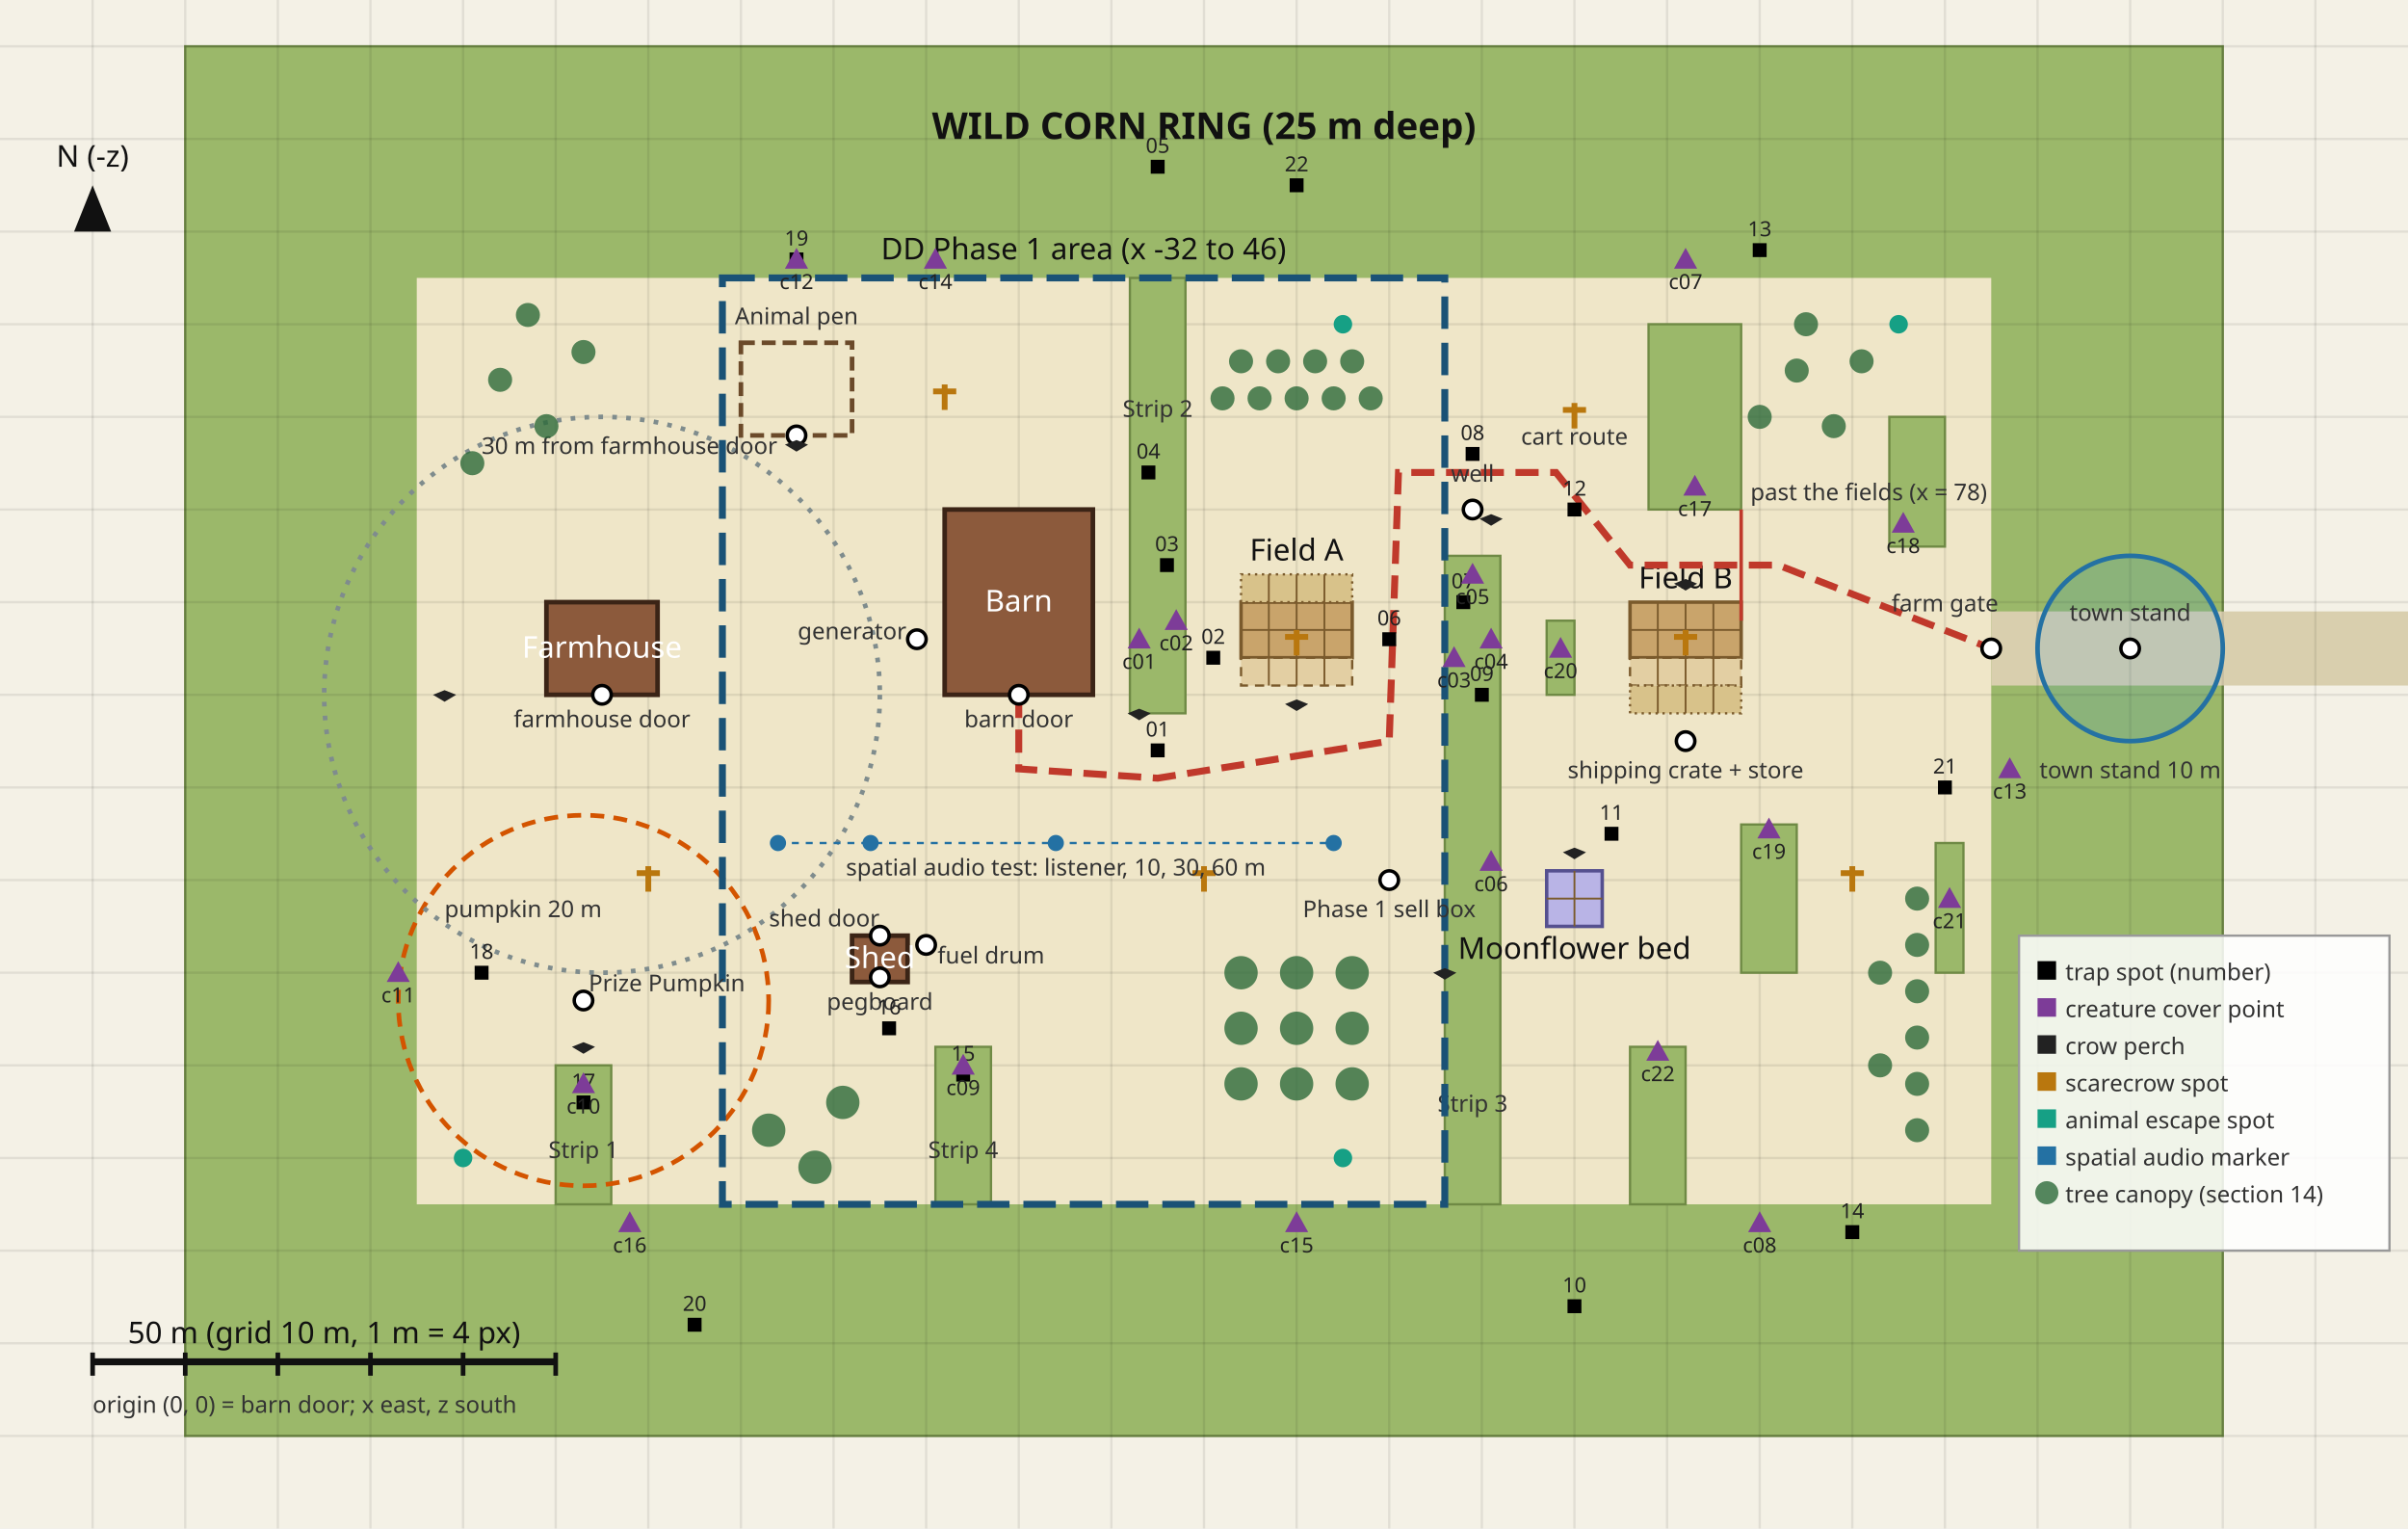
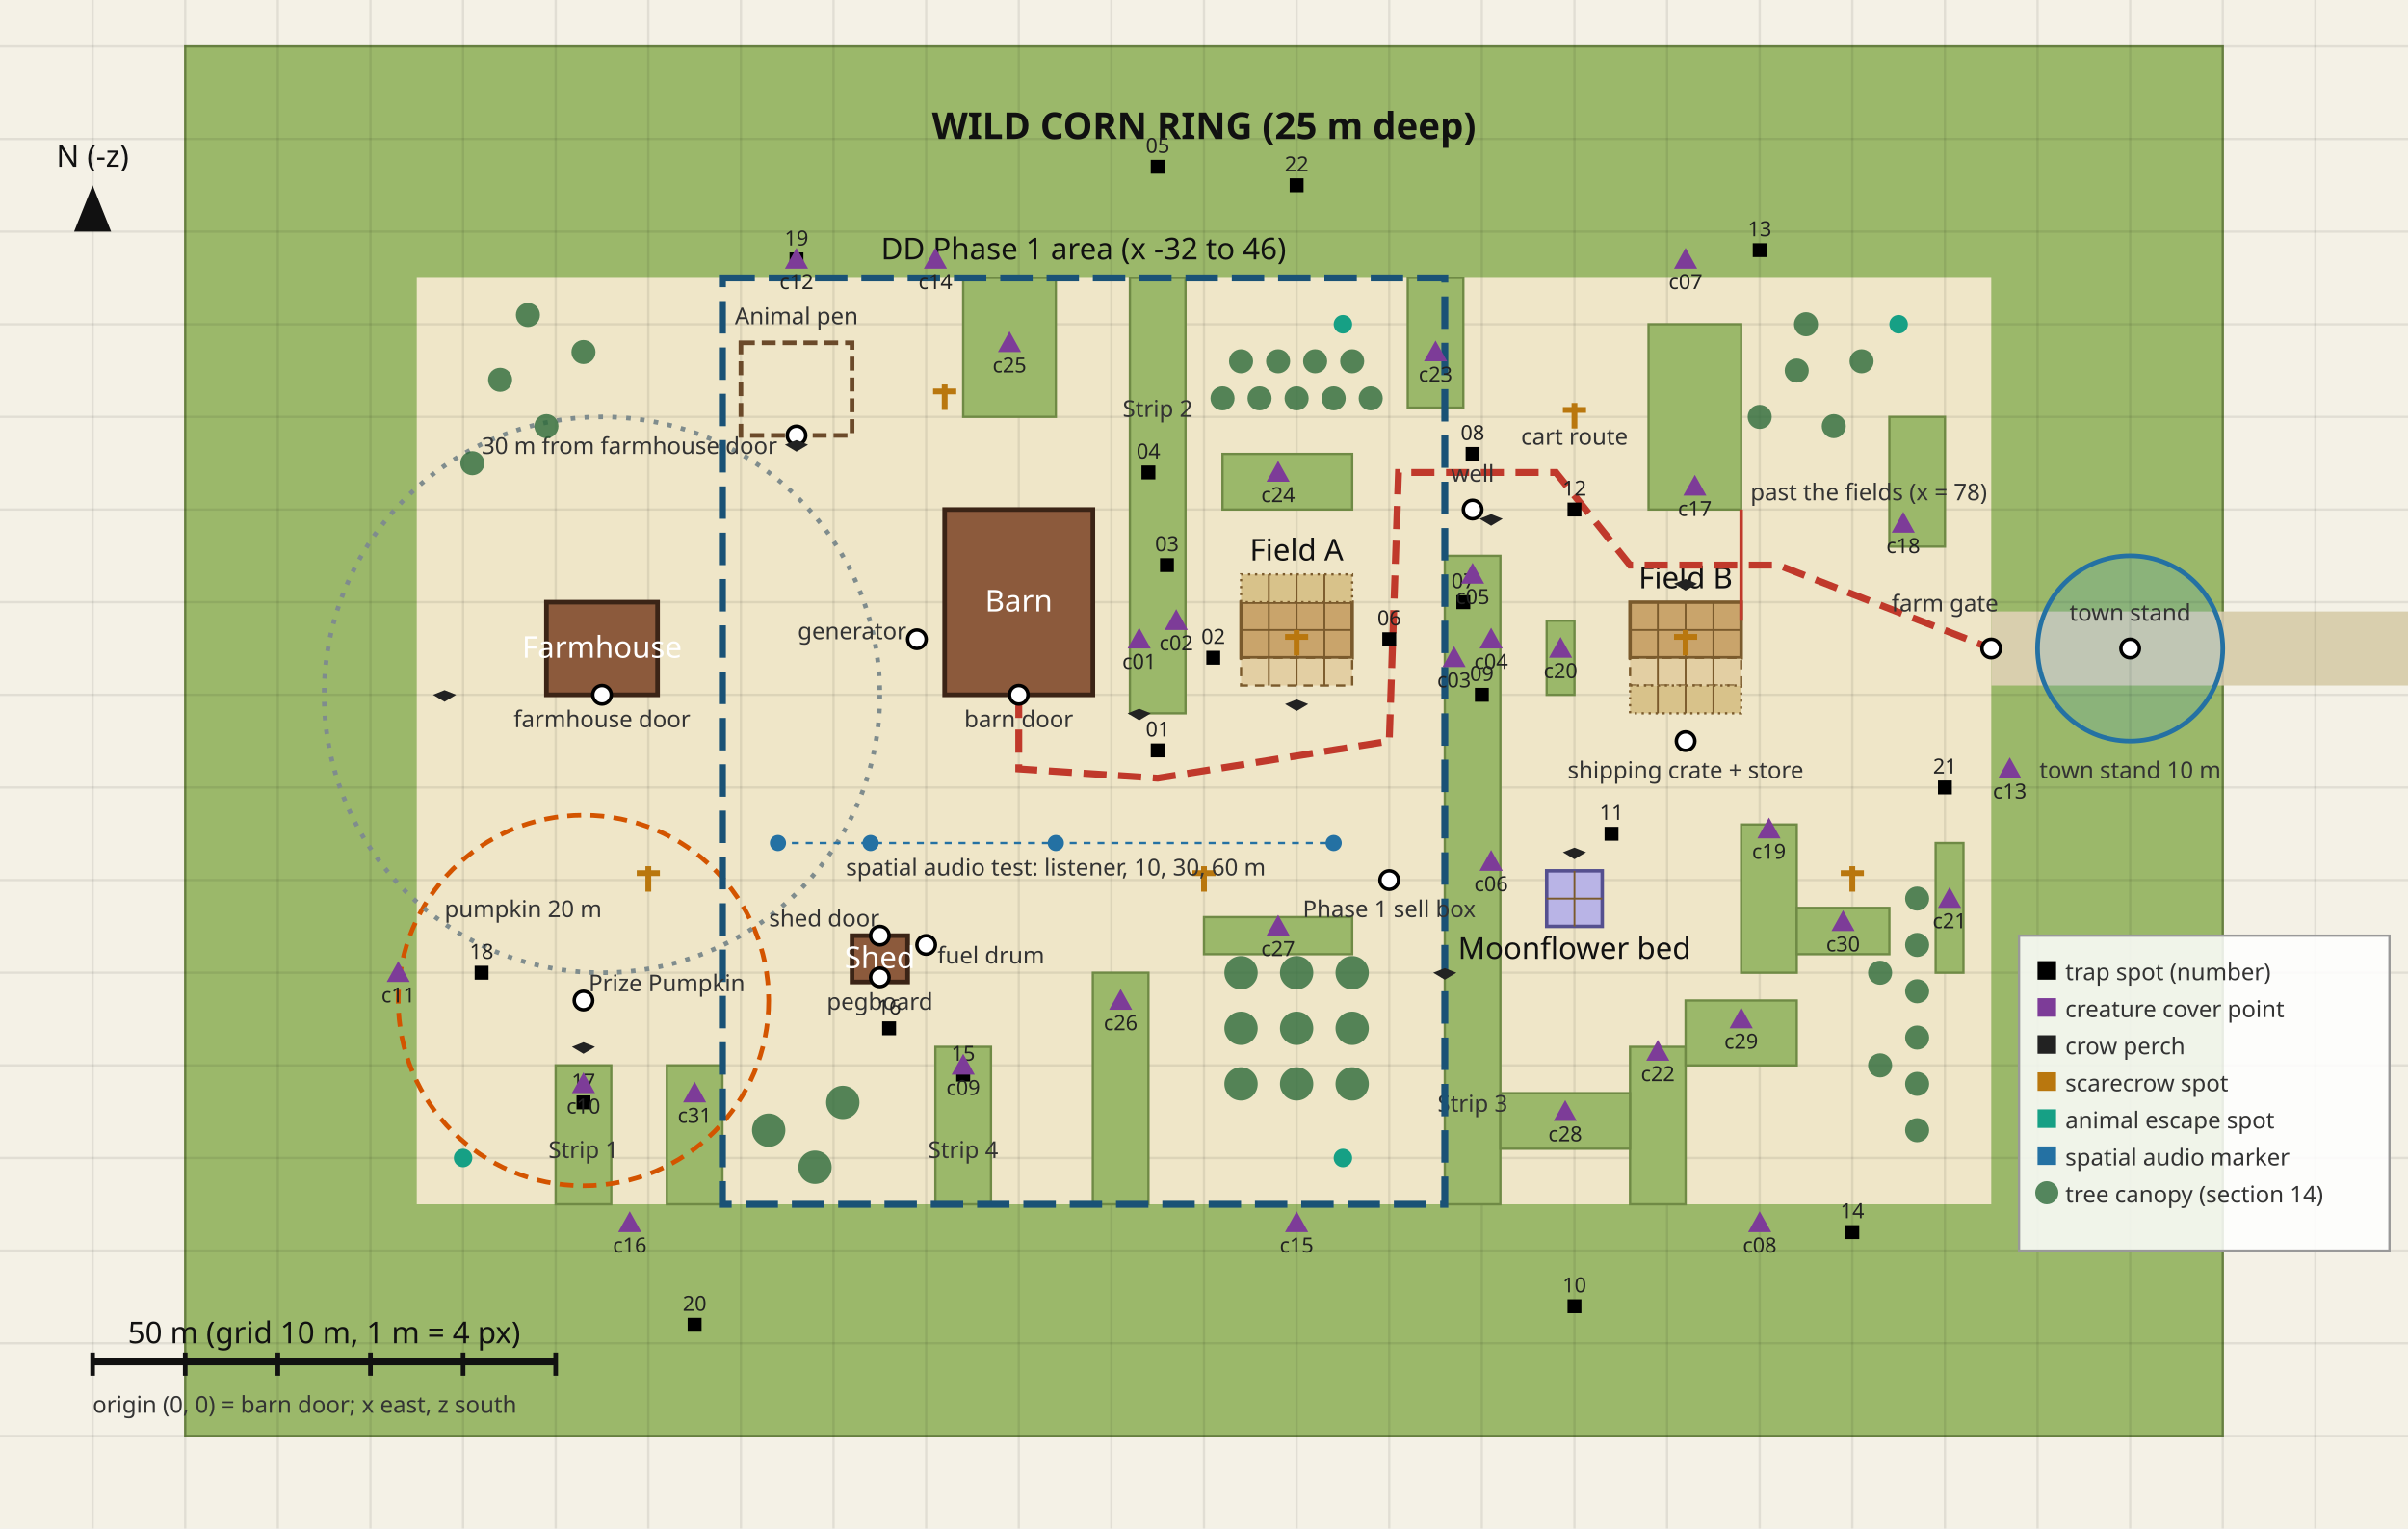
<svg xmlns="http://www.w3.org/2000/svg" viewBox="0 0 1040 660" width="1040" height="660" font-family="sans-serif">
  <style>
.bg{fill:#f4f1e6}.corn{fill:#9bb86a;stroke:#6f8a45;stroke-width:1}.clear{fill:#efe6c8}
.bldg{fill:#8c5a3c;stroke:#3b2416;stroke-width:2}.field{fill:#c9a46b;stroke:#7a5a2c;stroke-width:1.5}
.plotline{stroke:#7a5a2c;stroke-width:0.8}.extra{fill:#d8c28a;stroke:#7a5a2c;stroke-width:1;stroke-dasharray:1 2}.upg{fill:#e3cfa3;stroke:#7a5a2c;stroke-width:1;stroke-dasharray:4 3}
.moon{fill:#b9b4e6;stroke:#55508f;stroke-width:1.5}.pen{fill:none;stroke:#6b4a2a;stroke-width:2;stroke-dasharray:6 3}
.route{fill:none;stroke:#c0392b;stroke-width:3;stroke-dasharray:10 5}.lane{fill:#d9cfae}
.circle30{fill:none;stroke:#7f8c8d;stroke-width:2;stroke-dasharray:2 4}.circle20{fill:none;stroke:#d35400;stroke-width:2;stroke-dasharray:6 4}.sanct{fill:#3498db;fill-opacity:0.15;stroke:#2471a3;stroke-width:2}
.p1{fill:none;stroke:#1a5276;stroke-width:3;stroke-dasharray:14 6}.grid{stroke:#000;stroke-opacity:0.08;stroke-width:1}
.trap{fill:#000}.cover{fill:#7d3c98}.crow{fill:#222}.scare{fill:#b9770e}.esc{fill:#16a085}.aud{fill:#2471a3}
.tree{fill:#2e6b3a;fill-opacity:0.8}
.pt{fill:#fff;stroke:#000;stroke-width:1.5}
.lbl{font-size:13px;fill:#111}.sm{font-size:10px;fill:#333}.big{font-size:16px;font-weight:bold;fill:#111}
.mk{font-size:9px;fill:#222}
</style>
  <rect class="bg" x="0" y="0" width="1040" height="660" />
  <rect class="corn" x="80" y="20" width="880" height="600" />
  <rect class="clear" x="180" y="120" width="680" height="400" />
  <rect class="lane" x="860" y="264" width="180" height="32" />
  <line class="grid" x1="40" y1="0" x2="40" y2="660" />
  <line class="grid" x1="80" y1="0" x2="80" y2="660" />
  <line class="grid" x1="120" y1="0" x2="120" y2="660" />
  <line class="grid" x1="160" y1="0" x2="160" y2="660" />
  <line class="grid" x1="200" y1="0" x2="200" y2="660" />
  <line class="grid" x1="240" y1="0" x2="240" y2="660" />
  <line class="grid" x1="280" y1="0" x2="280" y2="660" />
  <line class="grid" x1="320" y1="0" x2="320" y2="660" />
  <line class="grid" x1="360" y1="0" x2="360" y2="660" />
  <line class="grid" x1="400" y1="0" x2="400" y2="660" />
  <line class="grid" x1="440" y1="0" x2="440" y2="660" />
  <line class="grid" x1="480" y1="0" x2="480" y2="660" />
  <line class="grid" x1="520" y1="0" x2="520" y2="660" />
  <line class="grid" x1="560" y1="0" x2="560" y2="660" />
  <line class="grid" x1="600" y1="0" x2="600" y2="660" />
  <line class="grid" x1="640" y1="0" x2="640" y2="660" />
  <line class="grid" x1="680" y1="0" x2="680" y2="660" />
  <line class="grid" x1="720" y1="0" x2="720" y2="660" />
  <line class="grid" x1="760" y1="0" x2="760" y2="660" />
  <line class="grid" x1="800" y1="0" x2="800" y2="660" />
  <line class="grid" x1="840" y1="0" x2="840" y2="660" />
  <line class="grid" x1="880" y1="0" x2="880" y2="660" />
  <line class="grid" x1="920" y1="0" x2="920" y2="660" />
  <line class="grid" x1="960" y1="0" x2="960" y2="660" />
  <line class="grid" x1="1000" y1="0" x2="1000" y2="660" />
  <line class="grid" x1="0" y1="20" x2="1040" y2="20" />
  <line class="grid" x1="0" y1="60" x2="1040" y2="60" />
  <line class="grid" x1="0" y1="100" x2="1040" y2="100" />
  <line class="grid" x1="0" y1="140" x2="1040" y2="140" />
  <line class="grid" x1="0" y1="180" x2="1040" y2="180" />
  <line class="grid" x1="0" y1="220" x2="1040" y2="220" />
  <line class="grid" x1="0" y1="260" x2="1040" y2="260" />
  <line class="grid" x1="0" y1="300" x2="1040" y2="300" />
  <line class="grid" x1="0" y1="340" x2="1040" y2="340" />
  <line class="grid" x1="0" y1="380" x2="1040" y2="380" />
  <line class="grid" x1="0" y1="420" x2="1040" y2="420" />
  <line class="grid" x1="0" y1="460" x2="1040" y2="460" />
  <line class="grid" x1="0" y1="500" x2="1040" y2="500" />
  <line class="grid" x1="0" y1="540" x2="1040" y2="540" />
  <line class="grid" x1="0" y1="580" x2="1040" y2="580" />
  <line class="grid" x1="0" y1="620" x2="1040" y2="620" />
  <rect class="corn" x="240" y="460" width="24" height="60" />
  <rect class="corn" x="488" y="120" width="24" height="188" />
  <rect class="corn" x="624" y="240" width="24" height="280" />
  <rect class="corn" x="404" y="452" width="24" height="68" />
  <rect class="corn" x="712" y="140" width="40" height="80" />
  <rect class="corn" x="816" y="180" width="24" height="56" />
  <rect class="corn" x="752" y="356" width="24" height="64" />
  <rect class="corn" x="668" y="268" width="12" height="32" />
  <rect class="corn" x="836" y="364" width="12" height="56" />
  <rect class="corn" x="704" y="452" width="24" height="68" />
+   <rect class="corn" x="608" y="120" width="24" height="56" />
+   <rect class="corn" x="528" y="196" width="56" height="24" />
+   <rect class="corn" x="416" y="120" width="40" height="60" />
+   <rect class="corn" x="472" y="420" width="24" height="100" />
+   <rect class="corn" x="520" y="396" width="64" height="16" />
+   <rect class="corn" x="648" y="472" width="56" height="24" />
+   <rect class="corn" x="728" y="432" width="48" height="28" />
+   <rect class="corn" x="776" y="392" width="40" height="20" />
+   <rect class="corn" x="288" y="460" width="24" height="60" />
  <text class="sm" x="500" y="180" text-anchor="middle">Strip 2</text>
  <text class="sm" x="636" y="480" text-anchor="middle">Strip 3</text>
  <text class="sm" x="252" y="500" text-anchor="middle">Strip 1</text>
  <text class="sm" x="416" y="500" text-anchor="middle">Strip 4</text>
  <text class="big" x="520" y="60" text-anchor="middle">WILD CORN RING (25 m deep)</text>
  <rect class="field" x="536" y="260" width="48" height="24" />
  <rect class="upg" x="536" y="284" width="48" height="12" />
  <line class="plotline" x1="548" y1="260" x2="548" y2="296" />
  <line class="plotline" x1="560" y1="260" x2="560" y2="296" />
  <line class="plotline" x1="572" y1="260" x2="572" y2="296" />
  <line class="plotline" x1="536" y1="272" x2="584" y2="272" />
  <line class="plotline" x1="536" y1="284" x2="584" y2="284" />
  <rect class="extra" x="536" y="248" width="48" height="12" />
  <line class="plotline" x1="548" y1="248" x2="548" y2="260" />
  <line class="plotline" x1="560" y1="248" x2="560" y2="260" />
  <line class="plotline" x1="572" y1="248" x2="572" y2="260" />
  <text class="lbl" x="560.0" y="242.0" text-anchor="middle">Field A</text>
  <rect class="field" x="704" y="260" width="48" height="24" />
  <rect class="upg" x="704" y="284" width="48" height="12" />
  <line class="plotline" x1="716" y1="260" x2="716" y2="296" />
  <line class="plotline" x1="728" y1="260" x2="728" y2="296" />
  <line class="plotline" x1="740" y1="260" x2="740" y2="296" />
  <line class="plotline" x1="704" y1="272" x2="752" y2="272" />
  <line class="plotline" x1="704" y1="284" x2="752" y2="284" />
  <text class="lbl" x="728.0" y="254.0" text-anchor="middle">Field B</text>
  <rect class="extra" x="704" y="296" width="48" height="12" />
  <line class="plotline" x1="716" y1="296" x2="716" y2="308" />
  <line class="plotline" x1="728" y1="296" x2="728" y2="308" />
  <line class="plotline" x1="740" y1="296" x2="740" y2="308" />
  <rect class="moon" x="668" y="376" width="24" height="24" />
  <line class="plotline" x1="680" y1="376" x2="680" y2="400" />
  <line class="plotline" x1="668" y1="388" x2="692" y2="388" />
  <text class="lbl" x="680" y="414.0" text-anchor="middle">Moonflower bed</text>
  <rect class="pen" x="320" y="148" width="48" height="40" />
  <text class="sm" x="344" y="140" text-anchor="middle">Animal pen</text>
  <rect class="bldg" x="408" y="220" width="64" height="80" />
  <text class="lbl" x="440.0" y="264.0" text-anchor="middle" fill="#fff" style="fill:#fff">Barn</text>
  <rect class="bldg" x="236" y="260" width="48" height="40" />
  <text class="lbl" x="260.0" y="284.0" text-anchor="middle" fill="#fff" style="fill:#fff">Farmhouse</text>
  <rect class="bldg" x="368" y="404" width="24" height="20" />
  <text class="lbl" x="380.0" y="418.0" text-anchor="middle" fill="#fff" style="fill:#fff">Shed</text>
  <polyline class="route" points="440,300 440,332 500,336 600,320 604,204 672,204 704,244 768,244 860,280" />
  <text class="sm" x="680" y="192" text-anchor="middle">cart route</text>
  <line x1="752" y1="220" x2="752" y2="268" stroke="#c0392b" stroke-width="1.5" />
  <text class="sm" x="756" y="216" text-anchor="start">past the fields (x = 78)</text>
  <circle class="circle20" cx="252" cy="432" r="80" />
  <circle class="circle30" cx="260" cy="300" r="120" />
  <circle class="sanct" cx="920" cy="280" r="40" />
  <text class="sm" x="920" y="336" text-anchor="middle">town stand 10 m</text>
  <rect class="p1" x="312" y="120" width="312" height="400" />
  <text class="lbl" x="468" y="112" text-anchor="middle">DD Phase 1 area (x -32 to 46)</text>
  <circle class="pt" cx="440" cy="300" r="4" />
  <text class="sm" x="440" y="314.0" text-anchor="middle">barn door</text>
  <circle class="pt" cx="260" cy="300" r="4" />
  <text class="sm" x="260" y="314.0" text-anchor="middle">farmhouse door</text>
  <circle class="pt" cx="380" cy="404" r="4" />
  <text class="sm" x="356" y="400" text-anchor="middle">shed door</text>
  <circle class="pt" cx="380" cy="422.0" r="4" />
  <text class="sm" x="380" y="436" text-anchor="middle">pegboard</text>
  <circle class="pt" cx="396" cy="276" r="4" />
  <text class="sm" x="368" y="276" text-anchor="middle">generator</text>
  <circle class="pt" cx="400" cy="408" r="4" />
  <text class="sm" x="428" y="416" text-anchor="middle">fuel drum</text>
  <circle class="pt" cx="636" cy="220" r="4" />
  <text class="sm" x="636" y="208" text-anchor="middle">well</text>
  <circle class="pt" cx="728" cy="320" r="4" />
  <text class="sm" x="728" y="336" text-anchor="middle">shipping crate + store</text>
  <circle class="pt" cx="252" cy="432" r="4" />
  <text class="sm" x="288" y="428" text-anchor="middle">Prize Pumpkin</text>
  <circle class="pt" cx="344" cy="188" r="4" />
  <circle class="pt" cx="860" cy="280" r="4" />
  <text class="sm" x="840" y="264" text-anchor="middle">farm gate</text>
  <circle class="pt" cx="920" cy="280" r="4" />
  <text class="sm" x="920" y="268" text-anchor="middle">town stand</text>
  <circle class="pt" cx="600" cy="380" r="4" />
  <text class="sm" x="600" y="396" text-anchor="middle">Phase 1 sell box</text>
  <text class="sm" x="192" y="396" text-anchor="start">pumpkin 20 m</text>
  <text class="sm" x="208" y="196" text-anchor="start">30 m from farmhouse door</text>
  <rect class="trap" x="497" y="321" width="6" height="6" />
  <text class="mk" x="500" y="318.0" text-anchor="middle">01</text>
  <rect class="trap" x="521" y="281" width="6" height="6" />
  <text class="mk" x="524" y="278.0" text-anchor="middle">02</text>
  <rect class="trap" x="501" y="241" width="6" height="6" />
  <text class="mk" x="504" y="238.0" text-anchor="middle">03</text>
  <rect class="trap" x="493" y="201" width="6" height="6" />
  <text class="mk" x="496" y="198.0" text-anchor="middle">04</text>
  <rect class="trap" x="497" y="69" width="6" height="6" />
  <text class="mk" x="500" y="66.0" text-anchor="middle">05</text>
  <rect class="trap" x="597" y="273" width="6" height="6" />
  <text class="mk" x="600" y="270.0" text-anchor="middle">06</text>
  <rect class="trap" x="629" y="257" width="6" height="6" />
  <text class="mk" x="632" y="254.0" text-anchor="middle">07</text>
  <rect class="trap" x="633" y="193" width="6" height="6" />
  <text class="mk" x="636" y="190.0" text-anchor="middle">08</text>
  <rect class="trap" x="637" y="297" width="6" height="6" />
  <text class="mk" x="640" y="294.0" text-anchor="middle">09</text>
  <rect class="trap" x="677" y="561" width="6" height="6" />
  <text class="mk" x="680" y="558.0" text-anchor="middle">10</text>
  <rect class="trap" x="693" y="357" width="6" height="6" />
  <text class="mk" x="696" y="354.0" text-anchor="middle">11</text>
  <rect class="trap" x="677" y="217" width="6" height="6" />
  <text class="mk" x="680" y="214.0" text-anchor="middle">12</text>
  <rect class="trap" x="757" y="105" width="6" height="6" />
  <text class="mk" x="760" y="102.0" text-anchor="middle">13</text>
  <rect class="trap" x="797" y="529" width="6" height="6" />
  <text class="mk" x="800" y="526.0" text-anchor="middle">14</text>
  <rect class="trap" x="413" y="461" width="6" height="6" />
  <text class="mk" x="416" y="458.0" text-anchor="middle">15</text>
  <rect class="trap" x="381" y="441" width="6" height="6" />
  <text class="mk" x="384" y="438.0" text-anchor="middle">16</text>
  <rect class="trap" x="249" y="473" width="6" height="6" />
  <text class="mk" x="252" y="470.0" text-anchor="middle">17</text>
  <rect class="trap" x="205" y="417" width="6" height="6" />
  <text class="mk" x="208" y="414.0" text-anchor="middle">18</text>
  <rect class="trap" x="341" y="109" width="6" height="6" />
  <text class="mk" x="344" y="106.0" text-anchor="middle">19</text>
  <rect class="trap" x="297" y="569" width="6" height="6" />
  <text class="mk" x="300" y="566.0" text-anchor="middle">20</text>
  <rect class="trap" x="837" y="337" width="6" height="6" />
  <text class="mk" x="840" y="334.0" text-anchor="middle">21</text>
  <rect class="trap" x="557" y="77" width="6" height="6" />
  <text class="mk" x="560" y="74.0" text-anchor="middle">22</text>
  <polygon class="cover" points="492,271 497,280 487,280" />
  <text class="mk" x="492" y="288.8" text-anchor="middle">c01</text>
  <polygon class="cover" points="508,263 513,272 503,272" />
  <text class="mk" x="508" y="280.8" text-anchor="middle">c02</text>
  <polygon class="cover" points="628,279 633,288 623,288" />
  <text class="mk" x="628" y="296.8" text-anchor="middle">c03</text>
  <polygon class="cover" points="644,271 649,280 639,280" />
  <text class="mk" x="644" y="288.8" text-anchor="middle">c04</text>
  <polygon class="cover" points="636,243 641,252 631,252" />
  <text class="mk" x="636" y="260.8" text-anchor="middle">c05</text>
  <polygon class="cover" points="644,367 649,376 639,376" />
  <text class="mk" x="644" y="384.8" text-anchor="middle">c06</text>
  <polygon class="cover" points="728,107 733,116 723,116" />
  <text class="mk" x="728" y="124.8" text-anchor="middle">c07</text>
  <polygon class="cover" points="760,523 765,532 755,532" />
  <text class="mk" x="760" y="540.8" text-anchor="middle">c08</text>
  <polygon class="cover" points="416,455 421,464 411,464" />
  <text class="mk" x="416" y="472.8" text-anchor="middle">c09</text>
  <polygon class="cover" points="252,463 257,472 247,472" />
  <text class="mk" x="252" y="480.8" text-anchor="middle">c10</text>
  <polygon class="cover" points="172,415 177,424 167,424" />
  <text class="mk" x="172" y="432.8" text-anchor="middle">c11</text>
  <polygon class="cover" points="344,107 349,116 339,116" />
  <text class="mk" x="344" y="124.8" text-anchor="middle">c12</text>
  <polygon class="cover" points="868,327 873,336 863,336" />
  <text class="mk" x="868" y="344.8" text-anchor="middle">c13</text>
  <polygon class="cover" points="404,107 409,116 399,116" />
  <text class="mk" x="404" y="124.8" text-anchor="middle">c14</text>
  <polygon class="cover" points="560,523 565,532 555,532" />
  <text class="mk" x="560" y="540.8" text-anchor="middle">c15</text>
  <polygon class="cover" points="272,523 277,532 267,532" />
  <text class="mk" x="272" y="540.8" text-anchor="middle">c16</text>
  <polygon class="cover" points="732,205 737,214 727,214" />
  <text class="mk" x="732" y="222.8" text-anchor="middle">c17</text>
  <polygon class="cover" points="822,221 827,230 817,230" />
  <text class="mk" x="822" y="238.8" text-anchor="middle">c18</text>
  <polygon class="cover" points="764,353 769,362 759,362" />
  <text class="mk" x="764" y="370.8" text-anchor="middle">c19</text>
  <polygon class="cover" points="674,275 679,284 669,284" />
  <text class="mk" x="674" y="292.8" text-anchor="middle">c20</text>
  <polygon class="cover" points="842,383 847,392 837,392" />
  <text class="mk" x="842" y="400.8" text-anchor="middle">c21</text>
  <polygon class="cover" points="716,449 721,458 711,458" />
  <text class="mk" x="716" y="466.8" text-anchor="middle">c22</text>
+   <polygon class="cover" points="620,147 625,156 615,156" />
+   <text class="mk" x="620" y="164.8" text-anchor="middle">c23</text>
+   <polygon class="cover" points="552,199 557,208 547,208" />
+   <text class="mk" x="552" y="216.8" text-anchor="middle">c24</text>
+   <polygon class="cover" points="436,143 441,152 431,152" />
+   <text class="mk" x="436" y="160.8" text-anchor="middle">c25</text>
+   <polygon class="cover" points="484,427 489,436 479,436" />
+   <text class="mk" x="484" y="444.8" text-anchor="middle">c26</text>
+   <polygon class="cover" points="552,395 557,404 547,404" />
+   <text class="mk" x="552" y="412.8" text-anchor="middle">c27</text>
+   <polygon class="cover" points="676,475 681,484 671,484" />
+   <text class="mk" x="676" y="492.8" text-anchor="middle">c28</text>
+   <polygon class="cover" points="752,435 757,444 747,444" />
+   <text class="mk" x="752" y="452.8" text-anchor="middle">c29</text>
+   <polygon class="cover" points="796,393 801,402 791,402" />
+   <text class="mk" x="796" y="410.8" text-anchor="middle">c30</text>
+   <polygon class="cover" points="300,467 305,476 295,476" />
+   <text class="mk" x="300" y="484.8" text-anchor="middle">c31</text>
  <path class="crow" d="M555,304 L560,307 L565,304 L560,302 Z" />
  <path class="crow" d="M723,252 L728,255 L733,252 L728,250 Z" />
  <path class="crow" d="M487,308 L492,311 L497,308 L492,306 Z" />
  <path class="crow" d="M247,452 L252,455 L257,452 L252,450 Z" />
  <path class="crow" d="M675,368 L680,371 L685,368 L680,366 Z" />
  <path class="crow" d="M339,192 L344,195 L349,192 L344,190 Z" />
  <path class="crow" d="M619,420 L624,423 L629,420 L624,418 Z" />
  <path class="crow" d="M187,300 L192,303 L197,300 L192,298 Z" />
  <path class="crow" d="M639,224 L644,227 L649,224 L644,222 Z" />
  <path d="M555,275.0 H565 M560,272.0 V283.0" stroke="#b9770e" stroke-width="2.5" />
  <path d="M723,275.0 H733 M728,272.0 V283.0" stroke="#b9770e" stroke-width="2.5" />
  <path d="M515,377 H525 M520,374 V385" stroke="#b9770e" stroke-width="2.5" />
  <path d="M275,377 H285 M280,374 V385" stroke="#b9770e" stroke-width="2.5" />
  <path d="M675,177 H685 M680,174 V185" stroke="#b9770e" stroke-width="2.5" />
  <path d="M795,377 H805 M800,374 V385" stroke="#b9770e" stroke-width="2.5" />
  <path d="M403,169 H413 M408,166 V177" stroke="#b9770e" stroke-width="2.5" />
  <circle class="esc" cx="580" cy="140" r="4" />
  <circle class="esc" cx="820" cy="140" r="4" />
  <circle class="esc" cx="580" cy="500" r="4" />
  <circle class="esc" cx="200" cy="500" r="4" />
  <circle class="aud" cx="336" cy="364" r="3.5" />
  <circle class="aud" cx="376" cy="364" r="3.5" />
  <circle class="aud" cx="456" cy="364" r="3.5" />
  <circle class="aud" cx="576" cy="364" r="3.5" />
  <text class="sm" x="456" y="378.0" text-anchor="middle">spatial audio test: listener, 10, 30, 60 m</text>
  <line x1="336" y1="364" x2="576" y2="364" stroke="#2471a3" stroke-width="1" stroke-dasharray="3 3" />
  <path d="M40,80 l8,20 h-16 z" fill="#111" />
  <text class="lbl" x="40" y="72" text-anchor="middle">N (-z)</text>
  <line x1="40" y1="588" x2="240" y2="588" stroke="#111" stroke-width="3" />
  <line x1="40" y1="584" x2="40" y2="594.0" stroke="#111" stroke-width="2" />
  <line x1="80" y1="584" x2="80" y2="594.0" stroke="#111" stroke-width="2" />
  <line x1="120" y1="584" x2="120" y2="594.0" stroke="#111" stroke-width="2" />
  <line x1="160" y1="584" x2="160" y2="594.0" stroke="#111" stroke-width="2" />
  <line x1="200" y1="584" x2="200" y2="594.0" stroke="#111" stroke-width="2" />
  <line x1="240" y1="584" x2="240" y2="594.0" stroke="#111" stroke-width="2" />
  <text class="lbl" x="140" y="580" text-anchor="middle">50 m (grid 10 m, 1 m = 4 px)</text>
  <text class="sm" x="40" y="610.0" text-anchor="start">origin (0, 0) = barn door; x east, z south</text>
  <circle class="tree" cx="536" cy="420" r="7.2" />
  <circle class="tree" cx="560" cy="420" r="7.2" />
  <circle class="tree" cx="584" cy="420" r="7.2" />
  <circle class="tree" cx="536" cy="444" r="7.2" />
  <circle class="tree" cx="560" cy="444" r="7.2" />
  <circle class="tree" cx="584" cy="444" r="7.2" />
  <circle class="tree" cx="536" cy="468" r="7.2" />
  <circle class="tree" cx="560" cy="468" r="7.2" />
  <circle class="tree" cx="584" cy="468" r="7.2" />
  <circle class="tree" cx="528" cy="172" r="5.2" />
  <circle class="tree" cx="544" cy="172" r="5.2" />
  <circle class="tree" cx="560" cy="172" r="5.2" />
  <circle class="tree" cx="576" cy="172" r="5.2" />
  <circle class="tree" cx="592" cy="172" r="5.2" />
  <circle class="tree" cx="536" cy="156" r="5.2" />
  <circle class="tree" cx="552" cy="156" r="5.2" />
  <circle class="tree" cx="568" cy="156" r="5.2" />
  <circle class="tree" cx="584" cy="156" r="5.2" />
  <circle class="tree" cx="760" cy="180" r="5.2" />
  <circle class="tree" cx="776" cy="160" r="5.2" />
  <circle class="tree" cx="792" cy="184" r="5.2" />
  <circle class="tree" cx="804" cy="156" r="5.2" />
  <circle class="tree" cx="780" cy="140" r="5.2" />
  <circle class="tree" cx="828" cy="388" r="5.2" />
  <circle class="tree" cx="828" cy="408" r="5.2" />
  <circle class="tree" cx="828" cy="428" r="5.2" />
  <circle class="tree" cx="828" cy="448" r="5.2" />
  <circle class="tree" cx="828" cy="468" r="5.2" />
  <circle class="tree" cx="828" cy="488" r="5.2" />
  <circle class="tree" cx="812" cy="420" r="5.2" />
  <circle class="tree" cx="812" cy="460" r="5.2" />
  <circle class="tree" cx="216" cy="164" r="5.2" />
  <circle class="tree" cx="236" cy="184" r="5.2" />
  <circle class="tree" cx="252" cy="152" r="5.2" />
  <circle class="tree" cx="204" cy="200" r="5.2" />
  <circle class="tree" cx="228" cy="136" r="5.2" />
  <circle class="tree" cx="332" cy="488" r="7.2" />
  <circle class="tree" cx="352" cy="504" r="7.2" />
  <circle class="tree" cx="364" cy="476" r="7.2" />
  <rect x="872" y="404" width="160" height="136" fill="#fff" fill-opacity="0.85" stroke="#999" />
  <rect class="trap" x="880" y="415" width="8" height="8" style="fill:#000" />
  <text class="sm" x="892" y="423.2" text-anchor="start">trap spot (number)</text>
  <rect class="cover" x="880" y="431" width="8" height="8" style="fill:#7d3c98" />
  <text class="sm" x="892" y="439.2" text-anchor="start">creature cover point</text>
  <rect class="crow" x="880" y="447" width="8" height="8" style="fill:#222" />
  <text class="sm" x="892" y="455.2" text-anchor="start">crow perch</text>
  <rect class="scare" x="880" y="463" width="8" height="8" style="fill:#b9770e" />
  <text class="sm" x="892" y="471.2" text-anchor="start">scarecrow spot</text>
  <rect class="esc" x="880" y="479" width="8" height="8" style="fill:#16a085" />
  <text class="sm" x="892" y="487.2" text-anchor="start">animal escape spot</text>
  <rect class="aud" x="880" y="495" width="8" height="8" style="fill:#2471a3" />
  <text class="sm" x="892" y="503.2" text-anchor="start">spatial audio marker</text>
  <circle class="tree" cx="884" cy="515" r="5" />
  <text class="sm" x="892" y="519.2" text-anchor="start">tree canopy (section 14)</text>
</svg>
